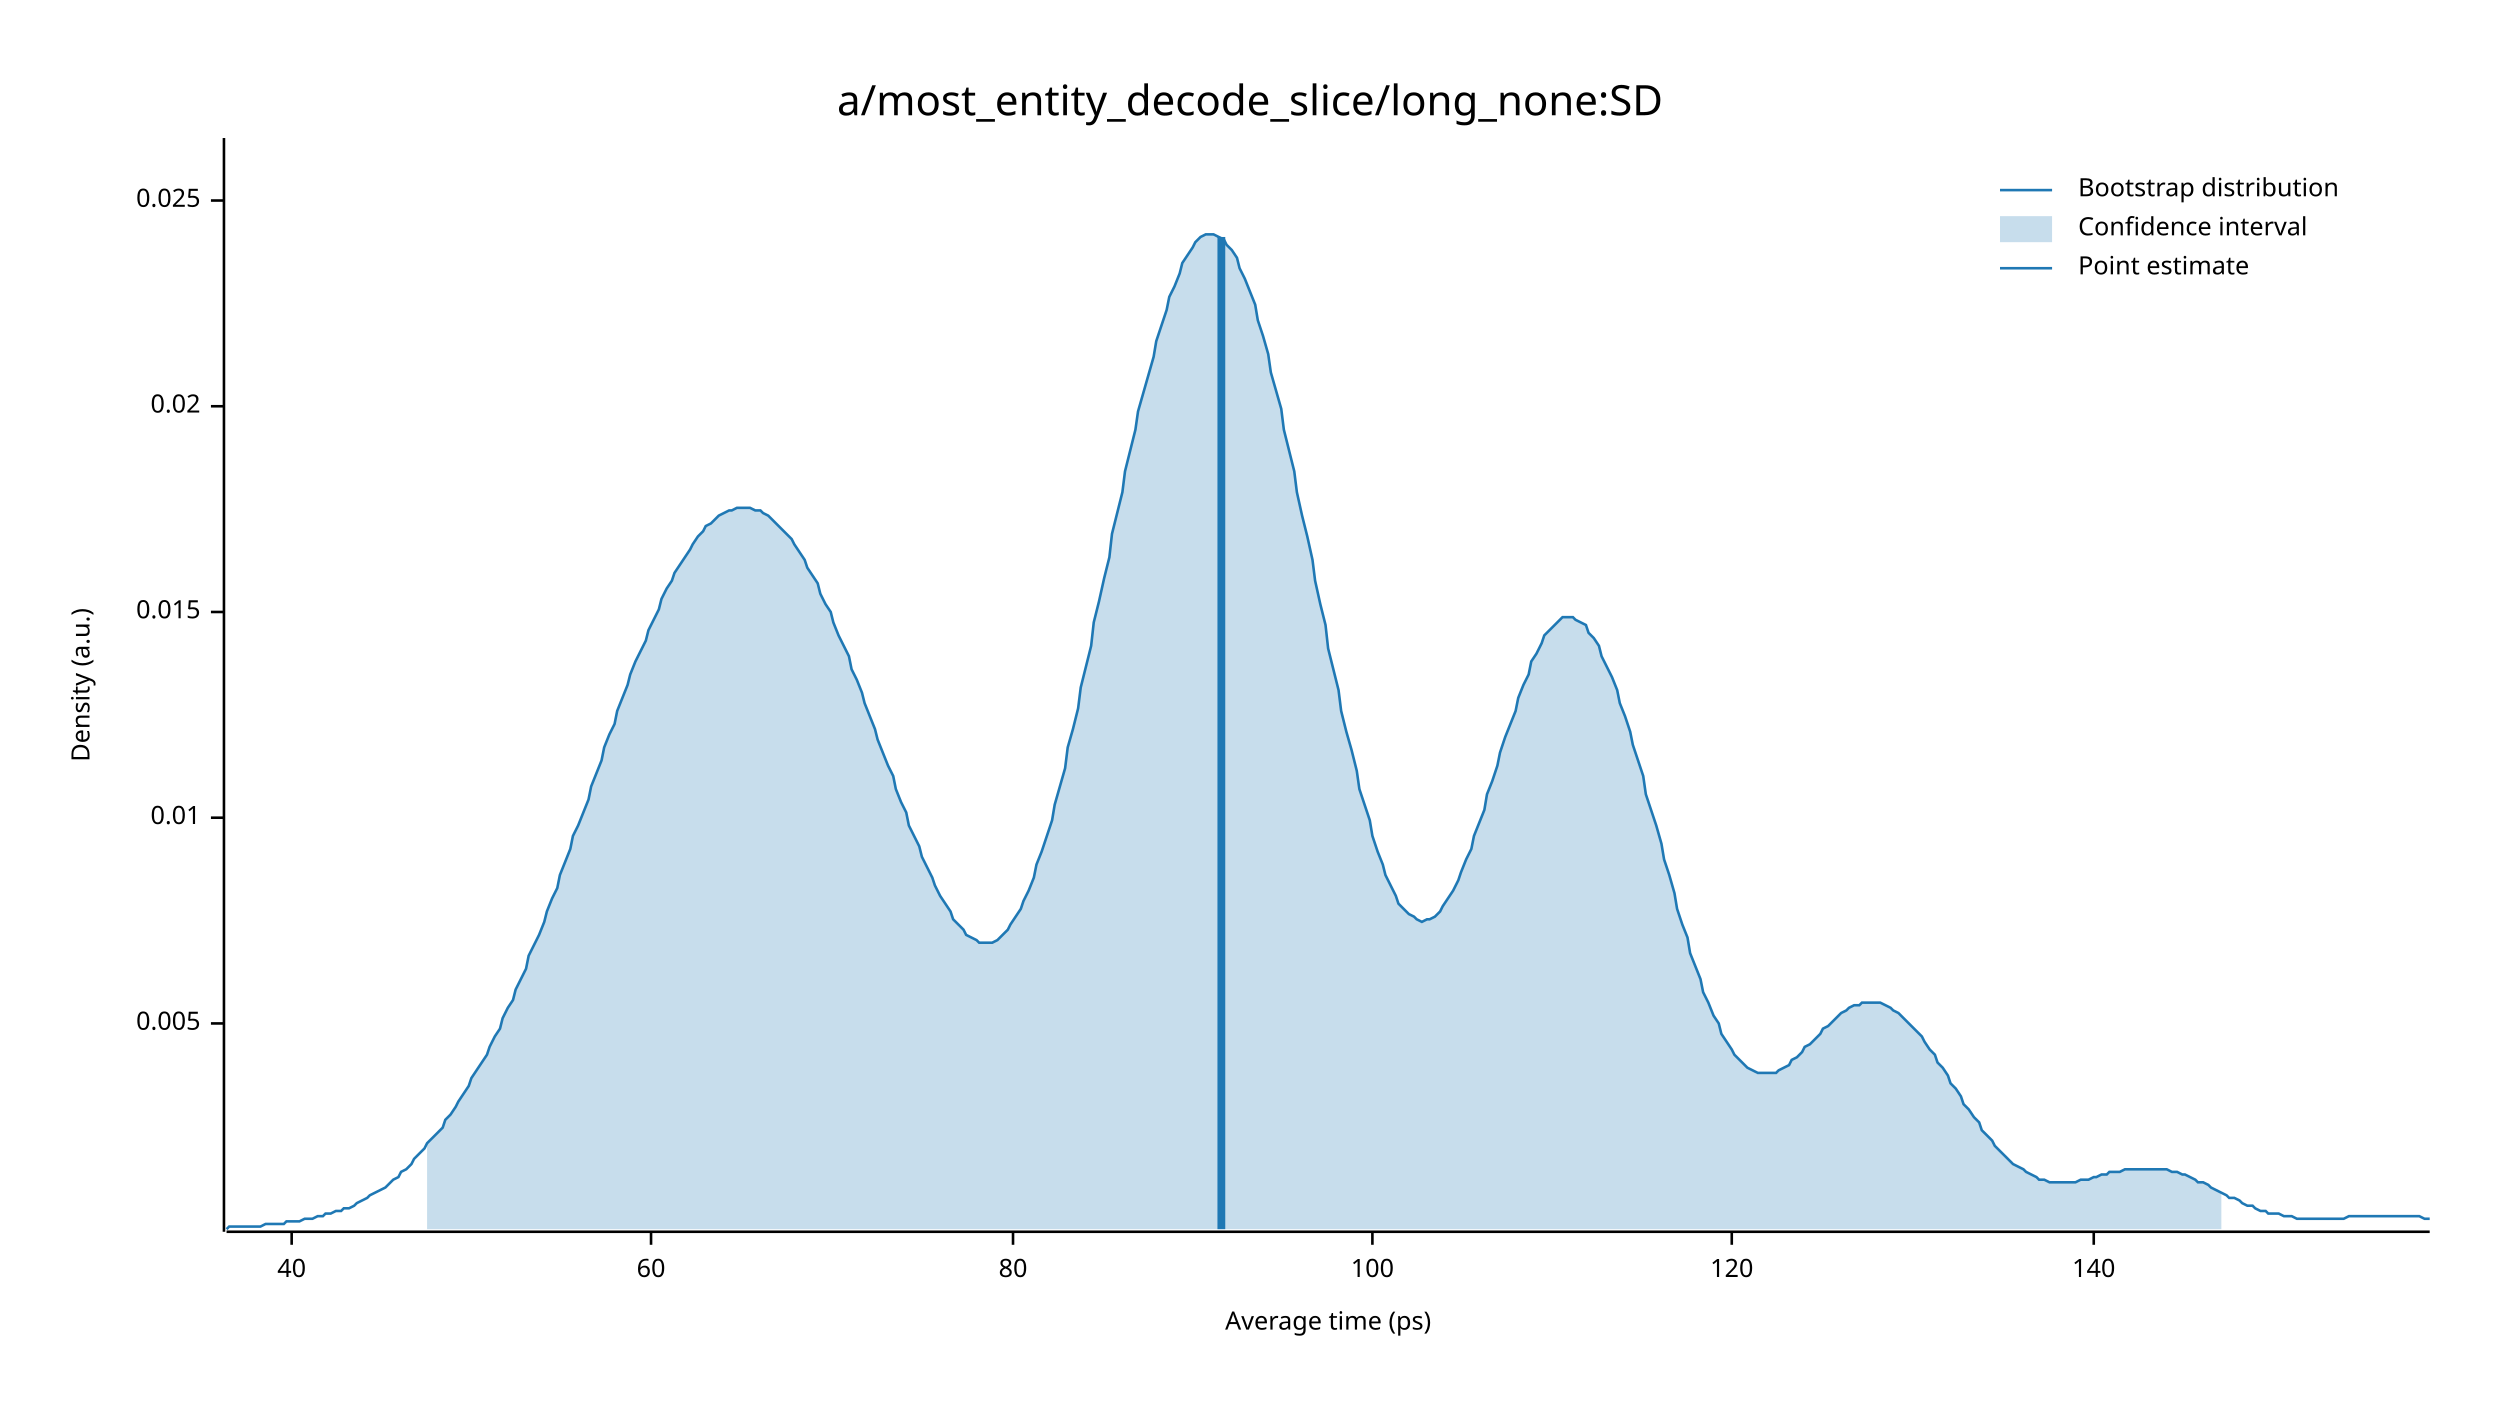
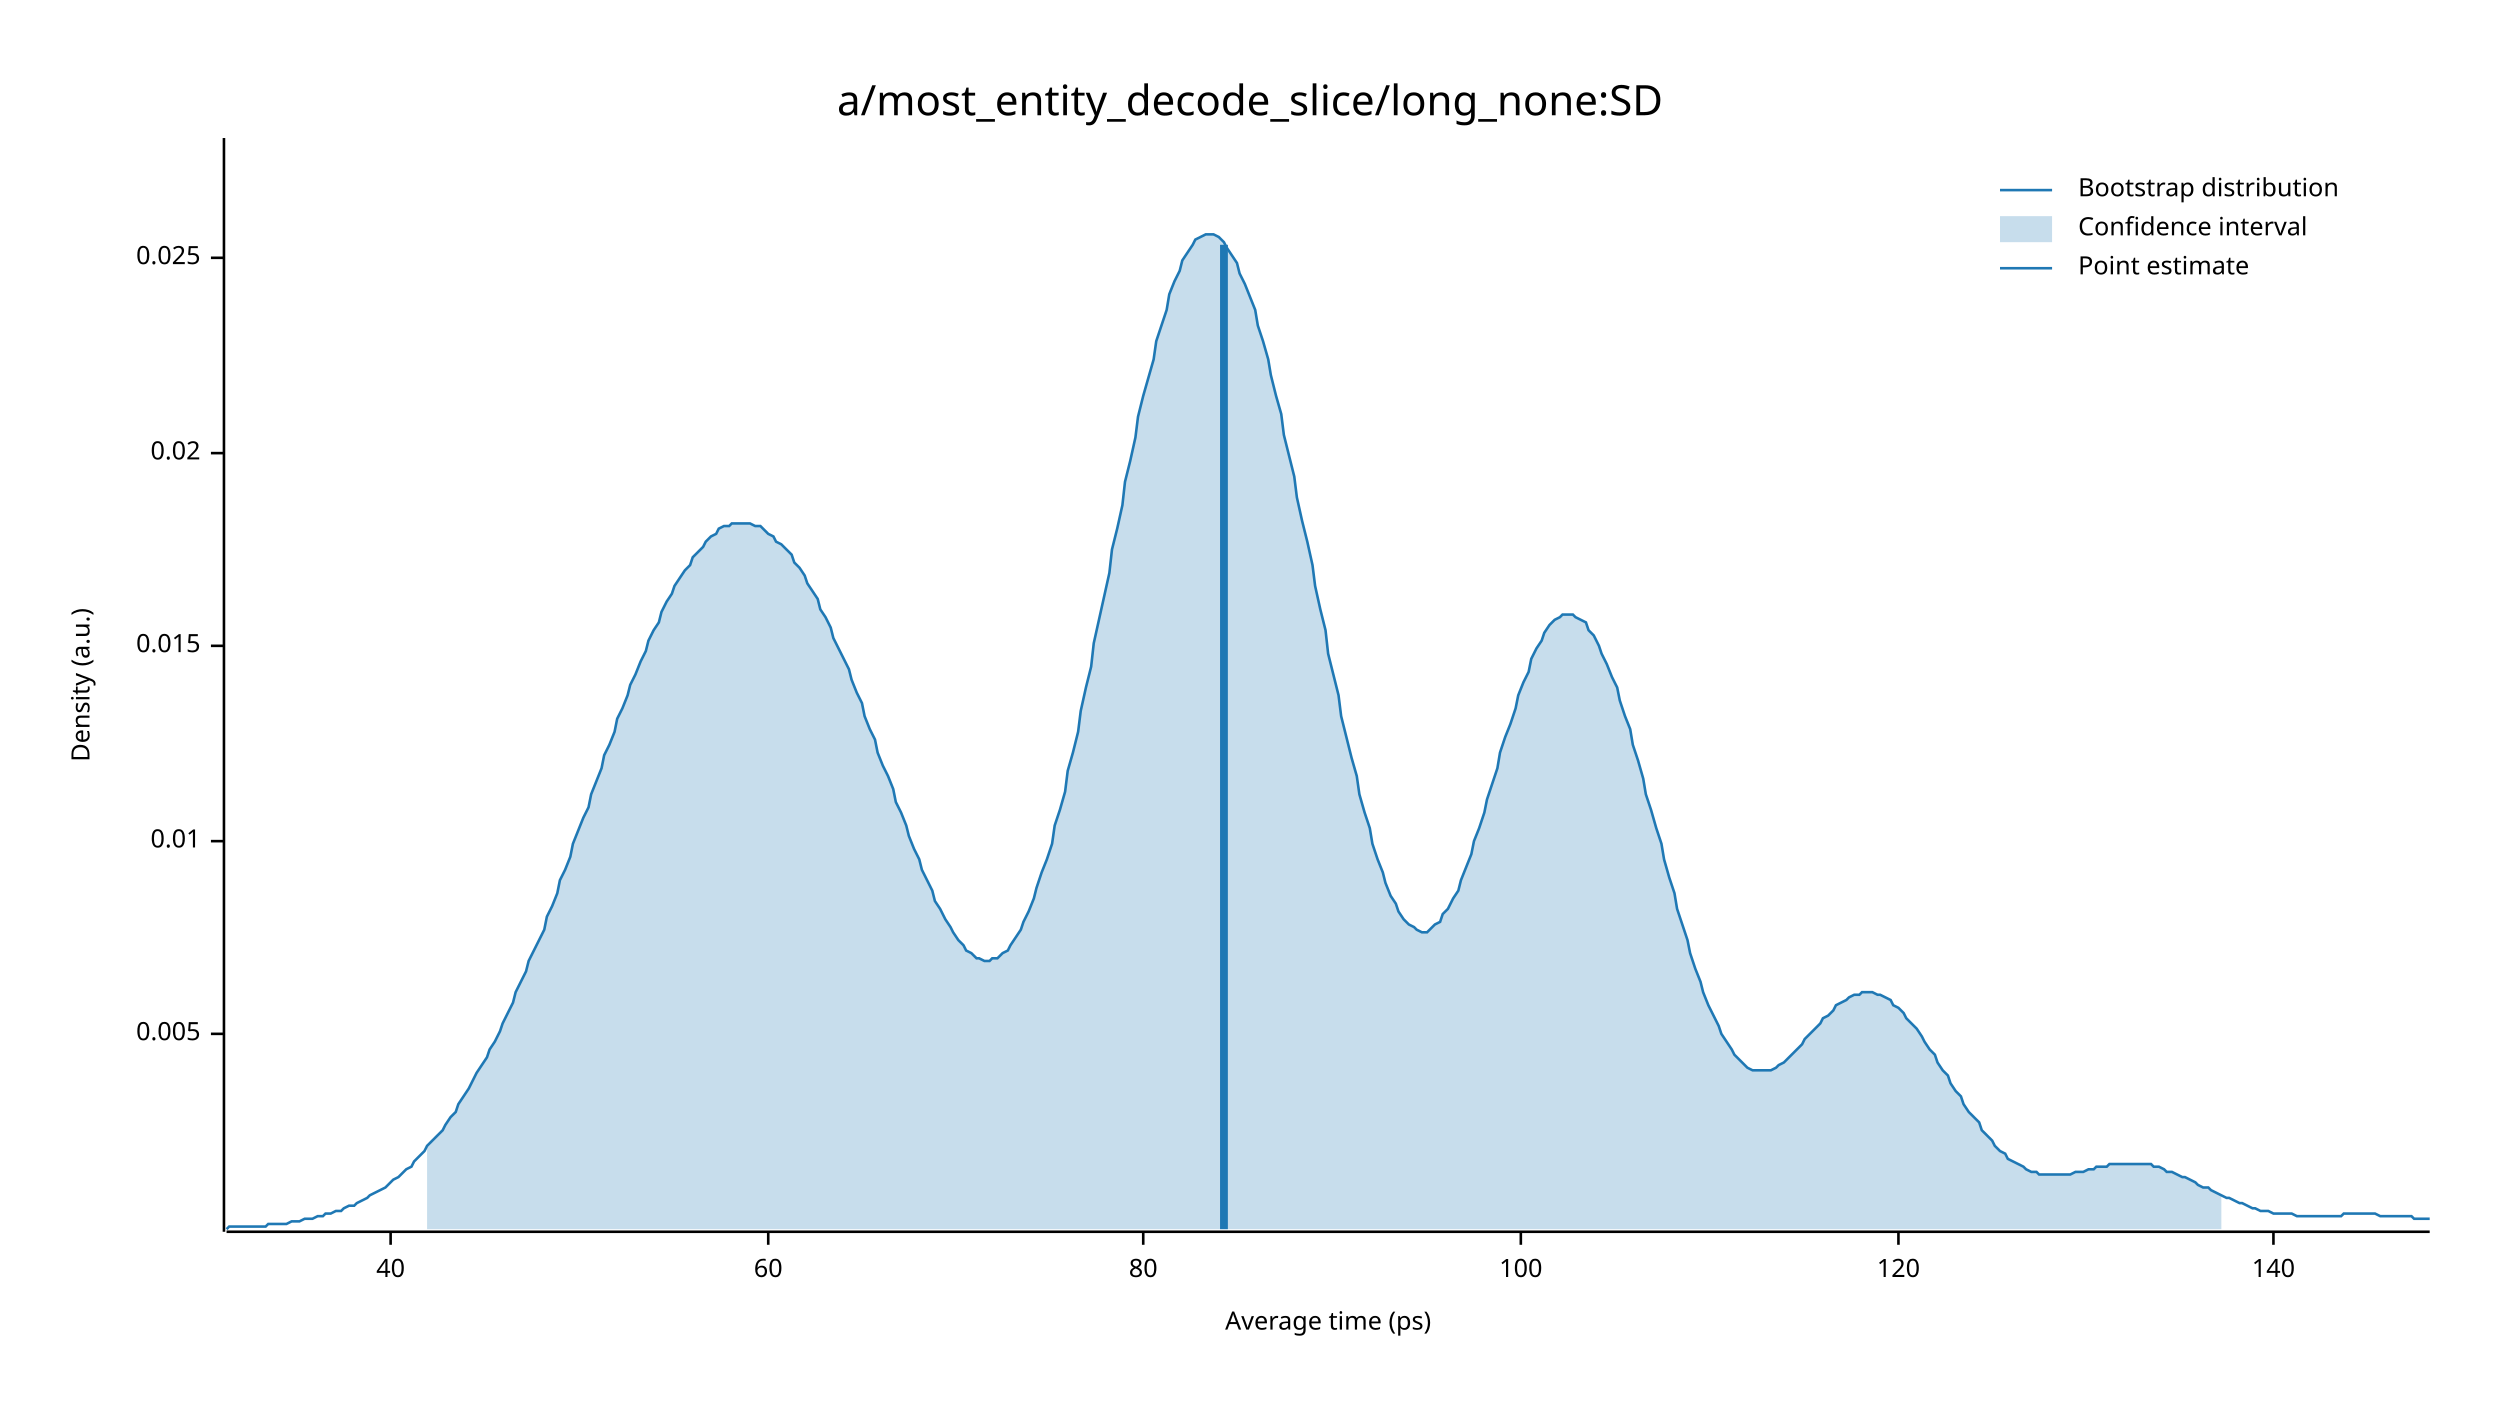
<svg xmlns="http://www.w3.org/2000/svg" width="960" height="540" viewBox="0 0 960 540">
  <text x="480" y="32" dy="0.76em" text-anchor="middle" font-family="sans-serif" font-size="16.129" opacity="1" fill="#000000">
a/most_entity_decode_slice/long_none:SD
</text>
  <text x="27" y="263" dy="0.76em" text-anchor="middle" font-family="sans-serif" font-size="9.677" opacity="1" fill="#000000" transform="rotate(270, 27, 263)">
Density (a.u.)
</text>
  <text x="510" y="513" dy="-0.5ex" text-anchor="middle" font-family="sans-serif" font-size="9.677" opacity="1" fill="#000000">
Average time (ps)
</text>
  <polyline fill="none" opacity="1" stroke="#000000" stroke-width="1" points="86,53 86,473 " />
-   <text x="77" y="393" dy="0.5ex" text-anchor="end" font-family="sans-serif" font-size="9.677" opacity="1" fill="#000000">
+   <text x="77" y="397" dy="0.5ex" text-anchor="end" font-family="sans-serif" font-size="9.677" opacity="1" fill="#000000">
0.005
</text>
-   <polyline fill="none" opacity="1" stroke="#000000" stroke-width="1" points="81,393 86,393 " />
-   <text x="77" y="314" dy="0.5ex" text-anchor="end" font-family="sans-serif" font-size="9.677" opacity="1" fill="#000000">
+   <polyline fill="none" opacity="1" stroke="#000000" stroke-width="1" points="81,397 86,397 " />
+   <text x="77" y="323" dy="0.5ex" text-anchor="end" font-family="sans-serif" font-size="9.677" opacity="1" fill="#000000">
0.01
</text>
-   <polyline fill="none" opacity="1" stroke="#000000" stroke-width="1" points="81,314 86,314 " />
-   <text x="77" y="235" dy="0.5ex" text-anchor="end" font-family="sans-serif" font-size="9.677" opacity="1" fill="#000000">
+   <polyline fill="none" opacity="1" stroke="#000000" stroke-width="1" points="81,323 86,323 " />
+   <text x="77" y="248" dy="0.5ex" text-anchor="end" font-family="sans-serif" font-size="9.677" opacity="1" fill="#000000">
0.015
</text>
-   <polyline fill="none" opacity="1" stroke="#000000" stroke-width="1" points="81,235 86,235 " />
-   <text x="77" y="156" dy="0.5ex" text-anchor="end" font-family="sans-serif" font-size="9.677" opacity="1" fill="#000000">
+   <polyline fill="none" opacity="1" stroke="#000000" stroke-width="1" points="81,248 86,248 " />
+   <text x="77" y="174" dy="0.5ex" text-anchor="end" font-family="sans-serif" font-size="9.677" opacity="1" fill="#000000">
0.02
</text>
-   <polyline fill="none" opacity="1" stroke="#000000" stroke-width="1" points="81,156 86,156 " />
-   <text x="77" y="77" dy="0.5ex" text-anchor="end" font-family="sans-serif" font-size="9.677" opacity="1" fill="#000000">
+   <polyline fill="none" opacity="1" stroke="#000000" stroke-width="1" points="81,174 86,174 " />
+   <text x="77" y="99" dy="0.5ex" text-anchor="end" font-family="sans-serif" font-size="9.677" opacity="1" fill="#000000">
0.025
</text>
-   <polyline fill="none" opacity="1" stroke="#000000" stroke-width="1" points="81,77 86,77 " />
+   <polyline fill="none" opacity="1" stroke="#000000" stroke-width="1" points="81,99 86,99 " />
  <polyline fill="none" opacity="1" stroke="#000000" stroke-width="1" points="87,473 933,473 " />
-   <text x="112" y="483" dy="0.76em" text-anchor="middle" font-family="sans-serif" font-size="9.677" opacity="1" fill="#000000">
+   <text x="150" y="483" dy="0.76em" text-anchor="middle" font-family="sans-serif" font-size="9.677" opacity="1" fill="#000000">
40
</text>
-   <polyline fill="none" opacity="1" stroke="#000000" stroke-width="1" points="112,473 112,478 " />
-   <text x="250" y="483" dy="0.76em" text-anchor="middle" font-family="sans-serif" font-size="9.677" opacity="1" fill="#000000">
+   <polyline fill="none" opacity="1" stroke="#000000" stroke-width="1" points="150,473 150,478 " />
+   <text x="295" y="483" dy="0.76em" text-anchor="middle" font-family="sans-serif" font-size="9.677" opacity="1" fill="#000000">
60
</text>
-   <polyline fill="none" opacity="1" stroke="#000000" stroke-width="1" points="250,473 250,478 " />
-   <text x="389" y="483" dy="0.76em" text-anchor="middle" font-family="sans-serif" font-size="9.677" opacity="1" fill="#000000">
+   <polyline fill="none" opacity="1" stroke="#000000" stroke-width="1" points="295,473 295,478 " />
+   <text x="439" y="483" dy="0.76em" text-anchor="middle" font-family="sans-serif" font-size="9.677" opacity="1" fill="#000000">
80
</text>
-   <polyline fill="none" opacity="1" stroke="#000000" stroke-width="1" points="389,473 389,478 " />
-   <text x="527" y="483" dy="0.76em" text-anchor="middle" font-family="sans-serif" font-size="9.677" opacity="1" fill="#000000">
+   <polyline fill="none" opacity="1" stroke="#000000" stroke-width="1" points="439,473 439,478 " />
+   <text x="584" y="483" dy="0.76em" text-anchor="middle" font-family="sans-serif" font-size="9.677" opacity="1" fill="#000000">
100
</text>
-   <polyline fill="none" opacity="1" stroke="#000000" stroke-width="1" points="527,473 527,478 " />
-   <text x="665" y="483" dy="0.76em" text-anchor="middle" font-family="sans-serif" font-size="9.677" opacity="1" fill="#000000">
+   <polyline fill="none" opacity="1" stroke="#000000" stroke-width="1" points="584,473 584,478 " />
+   <text x="729" y="483" dy="0.76em" text-anchor="middle" font-family="sans-serif" font-size="9.677" opacity="1" fill="#000000">
120
</text>
-   <polyline fill="none" opacity="1" stroke="#000000" stroke-width="1" points="665,473 665,478 " />
-   <text x="804" y="483" dy="0.76em" text-anchor="middle" font-family="sans-serif" font-size="9.677" opacity="1" fill="#000000">
+   <polyline fill="none" opacity="1" stroke="#000000" stroke-width="1" points="729,473 729,478 " />
+   <text x="873" y="483" dy="0.76em" text-anchor="middle" font-family="sans-serif" font-size="9.677" opacity="1" fill="#000000">
140
</text>
-   <polyline fill="none" opacity="1" stroke="#000000" stroke-width="1" points="804,473 804,478 " />
-   <polyline fill="none" opacity="1" stroke="#1F78B4" stroke-width="1" points="87,472 88,471 90,471 92,471 93,471 95,471 97,471 98,471 100,471 102,470 103,470 105,470 107,470 109,470 110,469 112,469 114,469 115,469 117,468 119,468 120,468 122,467 124,467 125,466 127,466 129,465 131,465 132,464 134,464 136,463 137,462 139,461 141,460 142,459 144,458 146,457 148,456 149,455 151,453 153,452 154,450 156,449 158,447 159,445 161,443 163,441 164,439 166,437 168,435 170,433 171,430 173,428 175,425 176,423 178,420 180,417 181,414 183,411 185,408 187,405 188,402 190,398 192,395 193,391 195,387 197,384 198,380 200,376 202,372 203,367 205,363 207,359 209,354 210,350 212,345 214,341 215,336 217,331 219,326 220,321 222,317 224,312 226,307 227,302 229,297 231,292 232,287 234,282 236,278 237,273 239,268 241,263 242,259 244,254 246,250 248,246 249,242 251,238 253,234 254,230 256,226 258,223 259,220 261,217 263,214 265,211 266,209 268,206 270,204 271,202 273,201 275,199 276,198 278,197 280,196 281,196 283,195 285,195 287,195 288,195 290,196 292,196 293,197 295,198 297,200 298,201 300,203 302,205 304,207 305,209 307,212 309,215 310,218 312,221 314,224 315,228 317,232 319,235 320,239 322,244 324,248 326,252 327,257 329,261 331,266 332,270 334,275 336,280 337,284 339,289 341,294 343,298 344,303 346,308 348,312 349,317 351,321 353,325 354,329 356,333 358,337 359,340 361,344 363,347 365,350 366,353 368,355 370,357 371,359 373,360 375,361 376,362 378,362 380,362 381,362 383,361 385,359 387,357 388,355 390,352 392,349 393,346 395,342 397,337 398,332 400,327 402,321 404,315 405,309 407,302 409,295 410,287 412,280 414,272 415,264 417,256 419,248 420,239 422,231 424,222 426,214 427,205 429,197 431,189 432,181 434,173 436,165 437,158 439,151 441,144 443,137 444,131 446,125 448,119 449,114 451,110 453,105 454,101 456,98 458,95 459,93 461,91 463,90 465,90 466,90 468,91 470,92 471,94 473,96 475,99 476,103 478,107 480,112 482,117 483,123 485,129 487,136 488,143 490,150 492,157 493,165 495,173 497,181 498,189 500,198 502,206 504,215 505,223 507,232 509,240 510,249 512,257 514,265 515,273 517,281 519,288 521,296 522,303 524,309 526,315 527,321 529,327 531,332 532,336 534,340 536,344 537,347 539,349 541,351 543,352 544,353 546,354 548,353 549,353 551,352 553,350 554,348 556,345 558,342 560,338 561,335 563,330 565,326 566,321 568,316 570,311 571,305 573,300 575,294 576,289 578,283 580,278 582,273 583,268 585,263 587,259 588,254 590,251 592,247 593,244 595,242 597,240 599,238 600,237 602,237 604,237 605,238 607,239 609,240 610,243 612,245 614,248 615,252 617,256 619,260 621,265 622,270 624,275 626,281 627,286 629,292 631,298 632,305 634,311 636,317 638,324 639,330 641,336 643,343 644,349 646,355 648,360 649,366 651,371 653,376 654,381 656,385 658,390 660,393 661,397 663,400 665,403 666,405 668,407 670,409 671,410 673,411 675,412 676,412 678,412 680,412 682,412 683,411 685,410 687,409 688,407 690,406 692,404 693,402 695,401 697,399 699,397 700,395 702,394 704,392 705,391 707,389 709,388 710,387 712,386 714,386 715,385 717,385 719,385 721,385 722,385 724,386 726,387 727,388 729,389 731,391 732,392 734,394 736,396 738,398 739,400 741,403 743,405 744,408 746,410 748,413 749,416 751,418 753,421 754,424 756,426 758,429 760,431 761,434 763,436 765,438 766,440 768,442 770,444 771,445 773,447 775,448 777,449 778,450 780,451 782,452 783,453 785,453 787,454 788,454 790,454 792,454 793,454 795,454 797,454 799,453 800,453 802,453 804,452 805,452 807,451 809,451 810,450 812,450 814,450 816,449 817,449 819,449 821,449 822,449 824,449 826,449 827,449 829,449 831,449 832,449 834,450 836,450 838,451 839,451 841,452 843,453 844,454 846,454 848,455 849,456 851,457 853,458 855,459 856,460 858,460 860,461 861,462 863,463 865,463 866,464 868,465 870,465 871,466 873,466 875,466 877,467 878,467 880,467 882,468 883,468 885,468 887,468 888,468 890,468 892,468 894,468 895,468 897,468 899,468 900,468 902,467 904,467 905,467 907,467 909,467 910,467 912,467 914,467 916,467 917,467 919,467 921,467 922,467 924,467 926,467 927,467 929,467 931,468 933,468 " />
-   <polygon opacity="0.25" fill="#1F78B4" points="164,439 166,437 168,435 170,433 171,430 173,428 175,425 176,423 178,420 180,417 181,414 183,411 185,408 187,405 188,402 190,398 192,395 193,391 195,387 197,384 198,380 200,376 202,372 203,367 205,363 207,359 209,354 210,350 212,345 214,341 215,336 217,331 219,326 220,321 222,317 224,312 226,307 227,302 229,297 231,292 232,287 234,282 236,278 237,273 239,268 241,263 242,259 244,254 246,250 248,246 249,242 251,238 253,234 254,230 256,226 258,223 259,220 261,217 263,214 265,211 266,209 268,206 270,204 271,202 273,201 275,199 276,198 278,197 280,196 281,196 283,195 285,195 287,195 288,195 290,196 292,196 293,197 295,198 297,200 298,201 300,203 302,205 304,207 305,209 307,212 309,215 310,218 312,221 314,224 315,228 317,232 319,235 320,239 322,244 324,248 326,252 327,257 329,261 331,266 332,270 334,275 336,280 337,284 339,289 341,294 343,298 344,303 346,308 348,312 349,317 351,321 353,325 354,329 356,333 358,337 359,340 361,344 363,347 365,350 366,353 368,355 370,357 371,359 373,360 375,361 376,362 378,362 380,362 381,362 383,361 385,359 387,357 388,355 390,352 392,349 393,346 395,342 397,337 398,332 400,327 402,321 404,315 405,309 407,302 409,295 410,287 412,280 414,272 415,264 417,256 419,248 420,239 422,231 424,222 426,214 427,205 429,197 431,189 432,181 434,173 436,165 437,158 439,151 441,144 443,137 444,131 446,125 448,119 449,114 451,110 453,105 454,101 456,98 458,95 459,93 461,91 463,90 465,90 466,90 468,91 470,92 471,94 473,96 475,99 476,103 478,107 480,112 482,117 483,123 485,129 487,136 488,143 490,150 492,157 493,165 495,173 497,181 498,189 500,198 502,206 504,215 505,223 507,232 509,240 510,249 512,257 514,265 515,273 517,281 519,288 521,296 522,303 524,309 526,315 527,321 529,327 531,332 532,336 534,340 536,344 537,347 539,349 541,351 543,352 544,353 546,354 548,353 549,353 551,352 553,350 554,348 556,345 558,342 560,338 561,335 563,330 565,326 566,321 568,316 570,311 571,305 573,300 575,294 576,289 578,283 580,278 582,273 583,268 585,263 587,259 588,254 590,251 592,247 593,244 595,242 597,240 599,238 600,237 602,237 604,237 605,238 607,239 609,240 610,243 612,245 614,248 615,252 617,256 619,260 621,265 622,270 624,275 626,281 627,286 629,292 631,298 632,305 634,311 636,317 638,324 639,330 641,336 643,343 644,349 646,355 648,360 649,366 651,371 653,376 654,381 656,385 658,390 660,393 661,397 663,400 665,403 666,405 668,407 670,409 671,410 673,411 675,412 676,412 678,412 680,412 682,412 683,411 685,410 687,409 688,407 690,406 692,404 693,402 695,401 697,399 699,397 700,395 702,394 704,392 705,391 707,389 709,388 710,387 712,386 714,386 715,385 717,385 719,385 721,385 722,385 724,386 726,387 727,388 729,389 731,391 732,392 734,394 736,396 738,398 739,400 741,403 743,405 744,408 746,410 748,413 749,416 751,418 753,421 754,424 756,426 758,429 760,431 761,434 763,436 765,438 766,440 768,442 770,444 771,445 773,447 775,448 777,449 778,450 780,451 782,452 783,453 785,453 787,454 788,454 790,454 792,454 793,454 795,454 797,454 799,453 800,453 802,453 804,452 805,452 807,451 809,451 810,450 812,450 814,450 816,449 817,449 819,449 821,449 822,449 824,449 826,449 827,449 829,449 831,449 832,449 834,450 836,450 838,451 839,451 841,452 843,453 844,454 846,454 848,455 849,456 851,457 853,458 853,472 164,472 " />
-   <polyline fill="none" opacity="1" stroke="#1F78B4" stroke-width="3" points="469,472 469,91 " />
+   <polyline fill="none" opacity="1" stroke="#000000" stroke-width="1" points="873,473 873,478 " />
+   <polyline fill="none" opacity="1" stroke="#1F78B4" stroke-width="1" points="87,472 88,471 90,471 92,471 93,471 95,471 97,471 98,471 100,471 102,471 103,470 105,470 107,470 109,470 110,470 112,469 114,469 115,469 117,468 119,468 120,468 122,467 124,467 125,466 127,466 129,465 131,465 132,464 134,463 136,463 137,462 139,461 141,460 142,459 144,458 146,457 148,456 149,455 151,453 153,452 154,451 156,449 158,448 159,446 161,444 163,442 164,440 166,438 168,436 170,434 171,432 173,429 175,427 176,424 178,421 180,418 181,416 183,412 185,409 187,406 188,403 190,400 192,396 193,393 195,389 197,385 198,381 200,377 202,373 203,369 205,365 207,361 209,357 210,352 212,348 214,343 215,338 217,334 219,329 220,324 222,319 224,314 226,310 227,305 229,300 231,295 232,290 234,286 236,281 237,276 239,272 241,267 242,263 244,259 246,254 248,250 249,246 251,242 253,239 254,235 256,231 258,228 259,225 261,222 263,219 265,217 266,214 268,212 270,210 271,208 273,206 275,205 276,203 278,202 280,202 281,201 283,201 285,201 287,201 288,201 290,202 292,202 293,203 295,205 297,206 298,208 300,209 302,211 304,213 305,216 307,218 309,221 310,224 312,227 314,230 315,234 317,237 319,241 320,245 322,249 324,253 326,257 327,261 329,266 331,270 332,275 334,280 336,284 337,289 339,294 341,298 343,303 344,308 346,312 348,317 349,321 351,326 353,330 354,334 356,338 358,342 359,346 361,349 363,353 365,356 366,358 368,361 370,363 371,365 373,366 375,368 376,368 378,369 380,369 381,368 383,368 385,366 387,365 388,363 390,360 392,357 393,354 395,350 397,345 398,341 400,335 402,330 404,324 405,317 407,311 409,304 410,296 412,289 414,281 415,273 417,264 419,256 420,247 422,238 424,229 426,220 427,211 429,203 431,194 432,185 434,177 436,168 437,160 439,152 441,145 443,138 444,131 446,125 448,119 449,113 451,108 453,104 454,100 456,97 458,94 459,92 461,91 463,90 465,90 466,90 468,91 470,93 471,95 473,98 475,101 476,105 478,109 480,114 482,119 483,125 485,131 487,138 488,144 490,152 492,159 493,167 495,175 497,183 498,191 500,200 502,208 504,217 505,225 507,234 509,242 510,251 512,259 514,267 515,275 517,283 519,291 521,298 522,305 524,312 526,318 527,324 529,330 531,335 532,339 534,344 536,347 537,350 539,353 541,355 543,356 544,357 546,358 548,358 549,357 551,355 553,354 554,351 556,349 558,345 560,342 561,338 563,333 565,328 566,323 568,318 570,312 571,307 573,301 575,295 576,289 578,283 580,278 582,272 583,267 585,262 587,258 588,253 590,249 592,246 593,243 595,240 597,238 599,237 600,236 602,236 604,236 605,237 607,238 609,239 610,242 612,244 614,248 615,251 617,255 619,260 621,264 622,269 624,275 626,280 627,286 629,292 631,299 632,305 634,311 636,318 638,324 639,330 641,337 643,343 644,349 646,355 648,361 649,366 651,372 653,377 654,381 656,386 658,390 660,394 661,397 663,400 665,403 666,405 668,407 670,409 671,410 673,411 675,411 676,411 678,411 680,411 682,410 683,409 685,408 687,406 688,405 690,403 692,401 693,399 695,397 697,395 699,393 700,391 702,390 704,388 705,386 707,385 709,384 710,383 712,382 714,382 715,381 717,381 719,381 721,382 722,382 724,383 726,384 727,386 729,387 731,389 732,391 734,393 736,395 738,398 739,400 741,403 743,405 744,408 746,411 748,413 749,416 751,419 753,421 754,424 756,427 758,429 760,431 761,434 763,436 765,438 766,440 768,442 770,443 771,445 773,446 775,447 777,448 778,449 780,450 782,450 783,451 785,451 787,451 788,451 790,451 792,451 793,451 795,451 797,450 799,450 800,450 802,449 804,449 805,448 807,448 809,448 810,447 812,447 814,447 816,447 817,447 819,447 821,447 822,447 824,447 826,447 827,448 829,448 831,449 832,450 834,450 836,451 838,452 839,452 841,453 843,454 844,455 846,456 848,456 849,457 851,458 853,459 855,460 856,460 858,461 860,462 861,462 863,463 865,464 866,464 868,465 870,465 871,465 873,466 875,466 877,466 878,466 880,466 882,467 883,467 885,467 887,467 888,467 890,467 892,467 894,467 895,467 897,467 899,467 900,466 902,466 904,466 905,466 907,466 909,466 910,466 912,466 914,467 916,467 917,467 919,467 921,467 922,467 924,467 926,467 927,468 929,468 931,468 933,468 " />
+   <polygon opacity="0.25" fill="#1F78B4" points="164,440 166,438 168,436 170,434 171,432 173,429 175,427 176,424 178,421 180,418 181,416 183,412 185,409 187,406 188,403 190,400 192,396 193,393 195,389 197,385 198,381 200,377 202,373 203,369 205,365 207,361 209,357 210,352 212,348 214,343 215,338 217,334 219,329 220,324 222,319 224,314 226,310 227,305 229,300 231,295 232,290 234,286 236,281 237,276 239,272 241,267 242,263 244,259 246,254 248,250 249,246 251,242 253,239 254,235 256,231 258,228 259,225 261,222 263,219 265,217 266,214 268,212 270,210 271,208 273,206 275,205 276,203 278,202 280,202 281,201 283,201 285,201 287,201 288,201 290,202 292,202 293,203 295,205 297,206 298,208 300,209 302,211 304,213 305,216 307,218 309,221 310,224 312,227 314,230 315,234 317,237 319,241 320,245 322,249 324,253 326,257 327,261 329,266 331,270 332,275 334,280 336,284 337,289 339,294 341,298 343,303 344,308 346,312 348,317 349,321 351,326 353,330 354,334 356,338 358,342 359,346 361,349 363,353 365,356 366,358 368,361 370,363 371,365 373,366 375,368 376,368 378,369 380,369 381,368 383,368 385,366 387,365 388,363 390,360 392,357 393,354 395,350 397,345 398,341 400,335 402,330 404,324 405,317 407,311 409,304 410,296 412,289 414,281 415,273 417,264 419,256 420,247 422,238 424,229 426,220 427,211 429,203 431,194 432,185 434,177 436,168 437,160 439,152 441,145 443,138 444,131 446,125 448,119 449,113 451,108 453,104 454,100 456,97 458,94 459,92 461,91 463,90 465,90 466,90 468,91 470,93 471,95 473,98 475,101 476,105 478,109 480,114 482,119 483,125 485,131 487,138 488,144 490,152 492,159 493,167 495,175 497,183 498,191 500,200 502,208 504,217 505,225 507,234 509,242 510,251 512,259 514,267 515,275 517,283 519,291 521,298 522,305 524,312 526,318 527,324 529,330 531,335 532,339 534,344 536,347 537,350 539,353 541,355 543,356 544,357 546,358 548,358 549,357 551,355 553,354 554,351 556,349 558,345 560,342 561,338 563,333 565,328 566,323 568,318 570,312 571,307 573,301 575,295 576,289 578,283 580,278 582,272 583,267 585,262 587,258 588,253 590,249 592,246 593,243 595,240 597,238 599,237 600,236 602,236 604,236 605,237 607,238 609,239 610,242 612,244 614,248 615,251 617,255 619,260 621,264 622,269 624,275 626,280 627,286 629,292 631,299 632,305 634,311 636,318 638,324 639,330 641,337 643,343 644,349 646,355 648,361 649,366 651,372 653,377 654,381 656,386 658,390 660,394 661,397 663,400 665,403 666,405 668,407 670,409 671,410 673,411 675,411 676,411 678,411 680,411 682,410 683,409 685,408 687,406 688,405 690,403 692,401 693,399 695,397 697,395 699,393 700,391 702,390 704,388 705,386 707,385 709,384 710,383 712,382 714,382 715,381 717,381 719,381 721,382 722,382 724,383 726,384 727,386 729,387 731,389 732,391 734,393 736,395 738,398 739,400 741,403 743,405 744,408 746,411 748,413 749,416 751,419 753,421 754,424 756,427 758,429 760,431 761,434 763,436 765,438 766,440 768,442 770,443 771,445 773,446 775,447 777,448 778,449 780,450 782,450 783,451 785,451 787,451 788,451 790,451 792,451 793,451 795,451 797,450 799,450 800,450 802,449 804,449 805,448 807,448 809,448 810,447 812,447 814,447 816,447 817,447 819,447 821,447 822,447 824,447 826,447 827,448 829,448 831,449 832,450 834,450 836,451 838,452 839,452 841,453 843,454 844,455 846,456 848,456 849,457 851,458 853,459 853,472 164,472 " />
+   <polyline fill="none" opacity="1" stroke="#1F78B4" stroke-width="3" points="470,472 470,94 " />
  <text x="798" y="68" dy="0.76em" text-anchor="start" font-family="sans-serif" font-size="9.677" opacity="1" fill="#000000">
Bootstrap distribution
</text>
  <text x="798" y="83" dy="0.76em" text-anchor="start" font-family="sans-serif" font-size="9.677" opacity="1" fill="#000000">
Confidence interval
</text>
  <text x="798" y="98" dy="0.76em" text-anchor="start" font-family="sans-serif" font-size="9.677" opacity="1" fill="#000000">
Point estimate
</text>
  <polyline fill="none" opacity="1" stroke="#1F78B4" stroke-width="1" points="768,73 788,73 " />
  <rect x="768" y="83" width="20" height="10" opacity="0.25" fill="#1F78B4" stroke="none" />
  <polyline fill="none" opacity="1" stroke="#1F78B4" stroke-width="1" points="768,103 788,103 " />
</svg>
